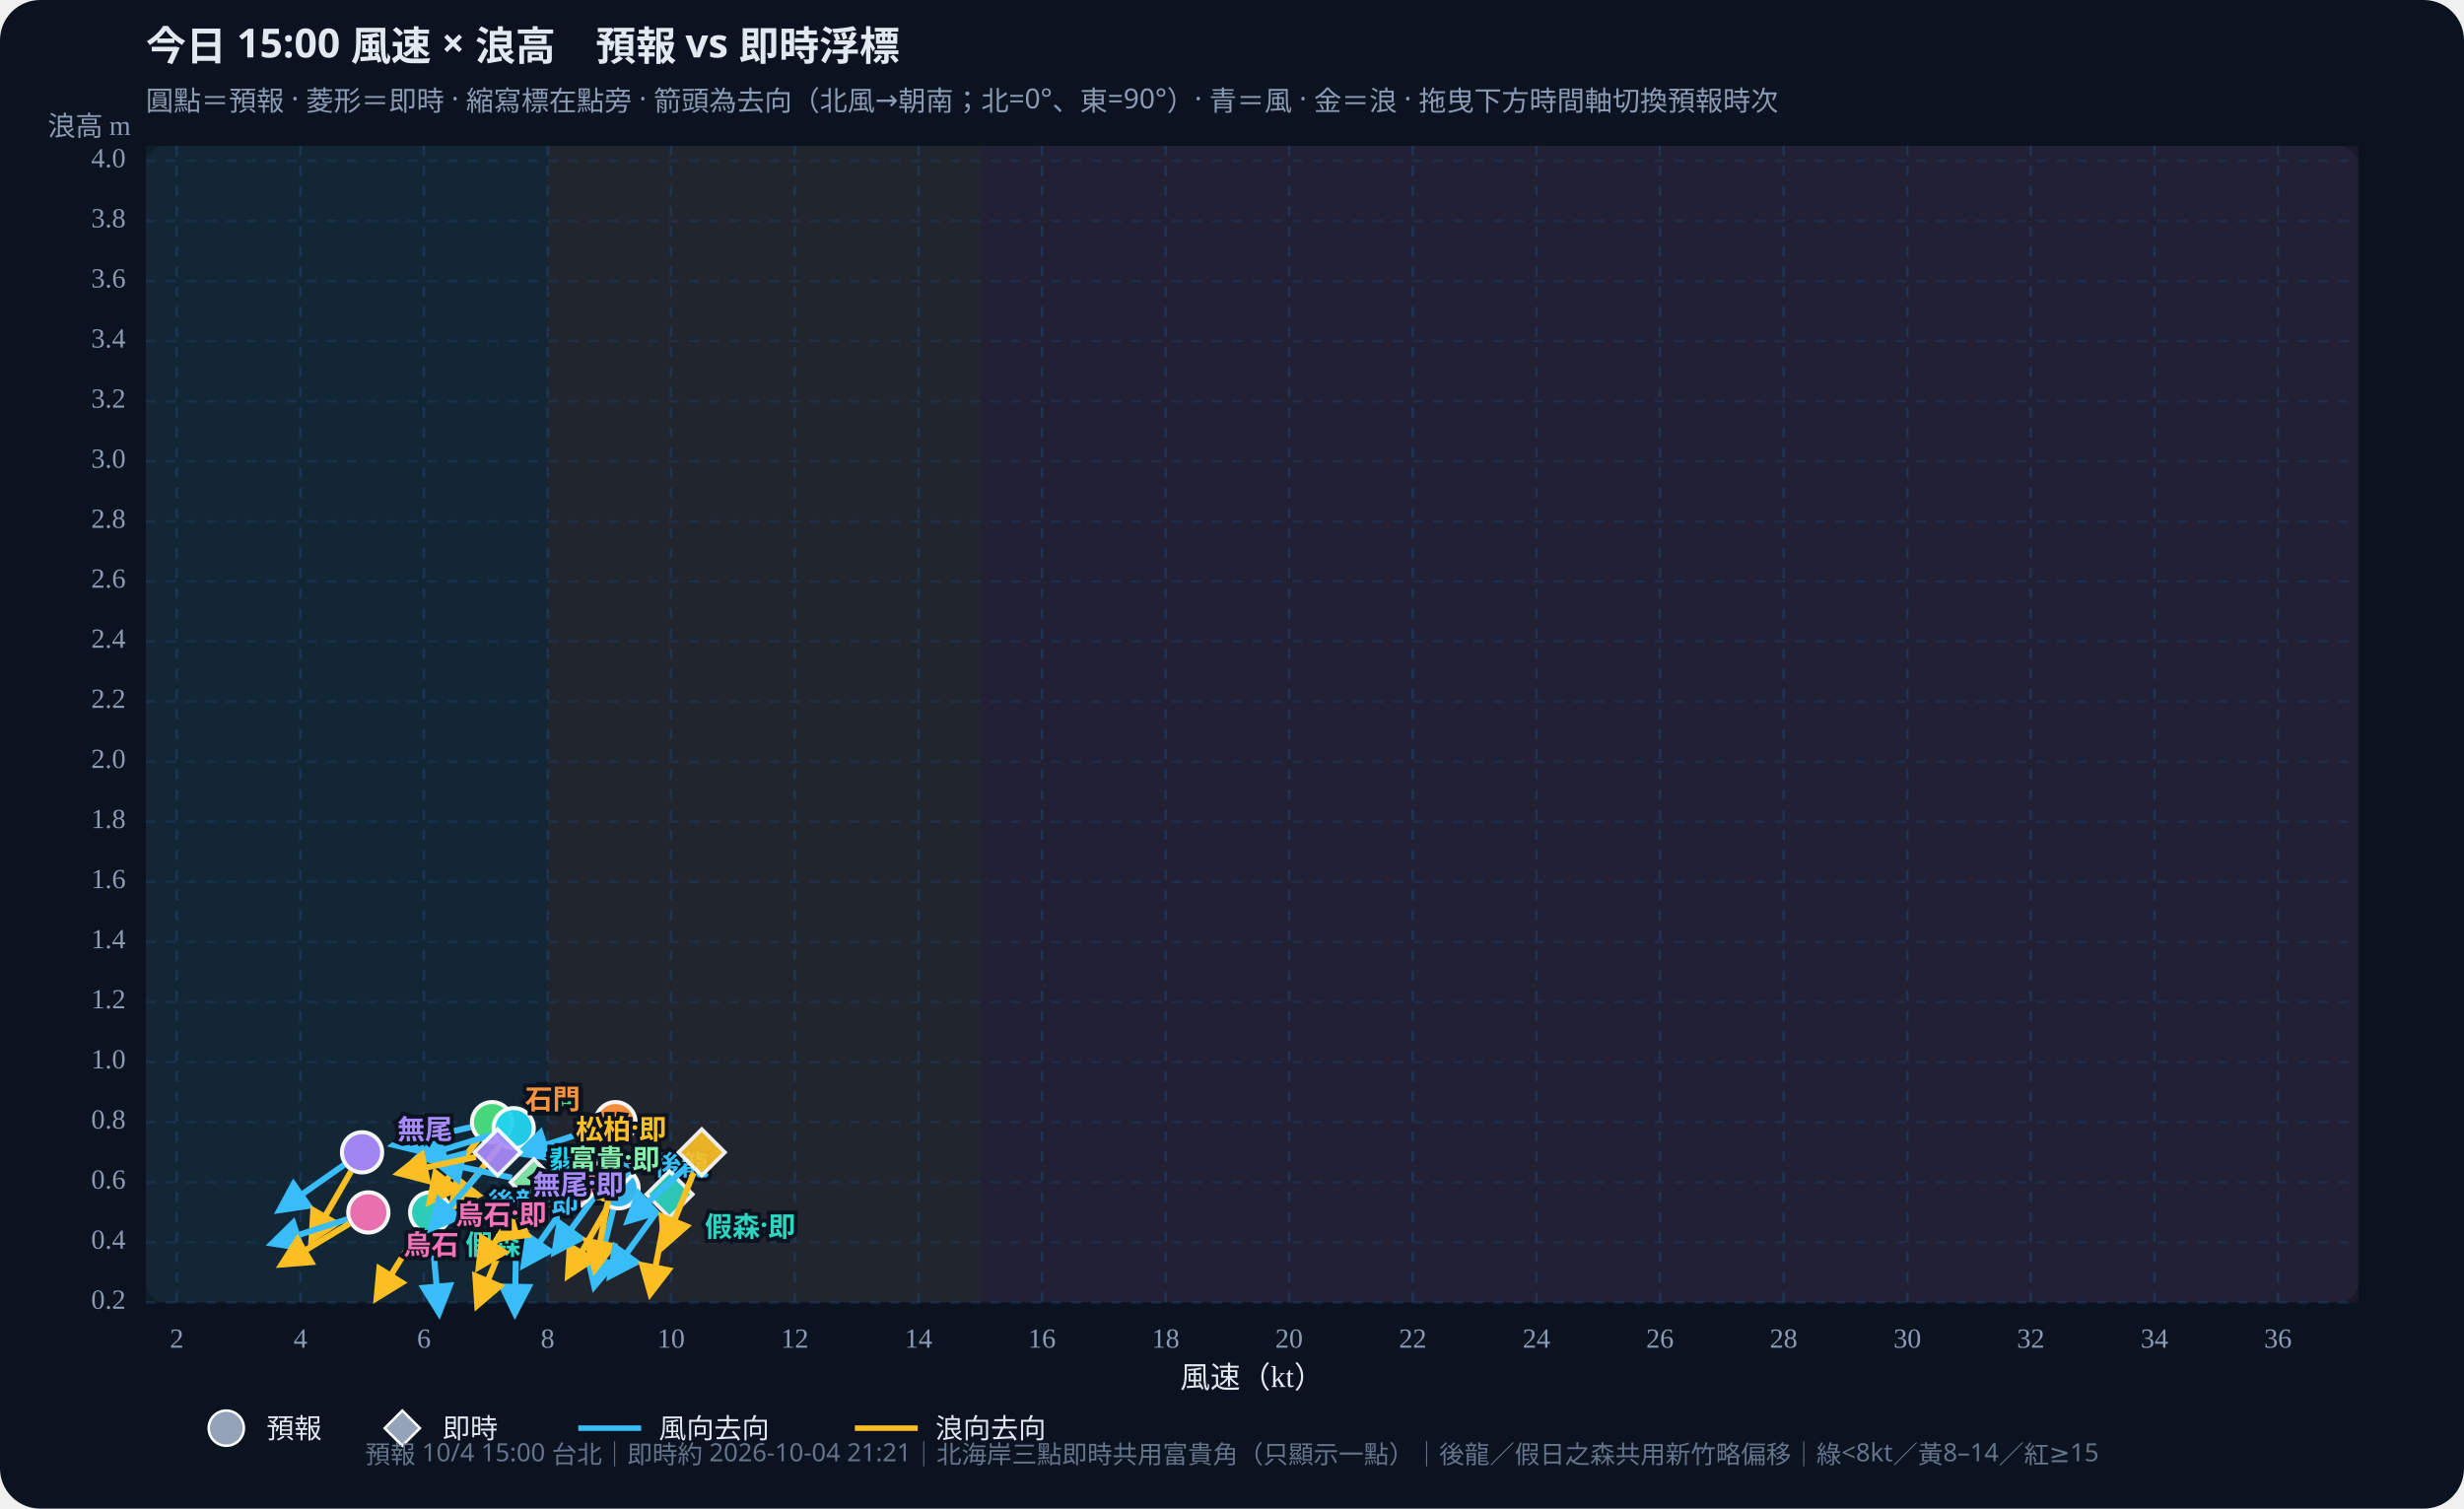
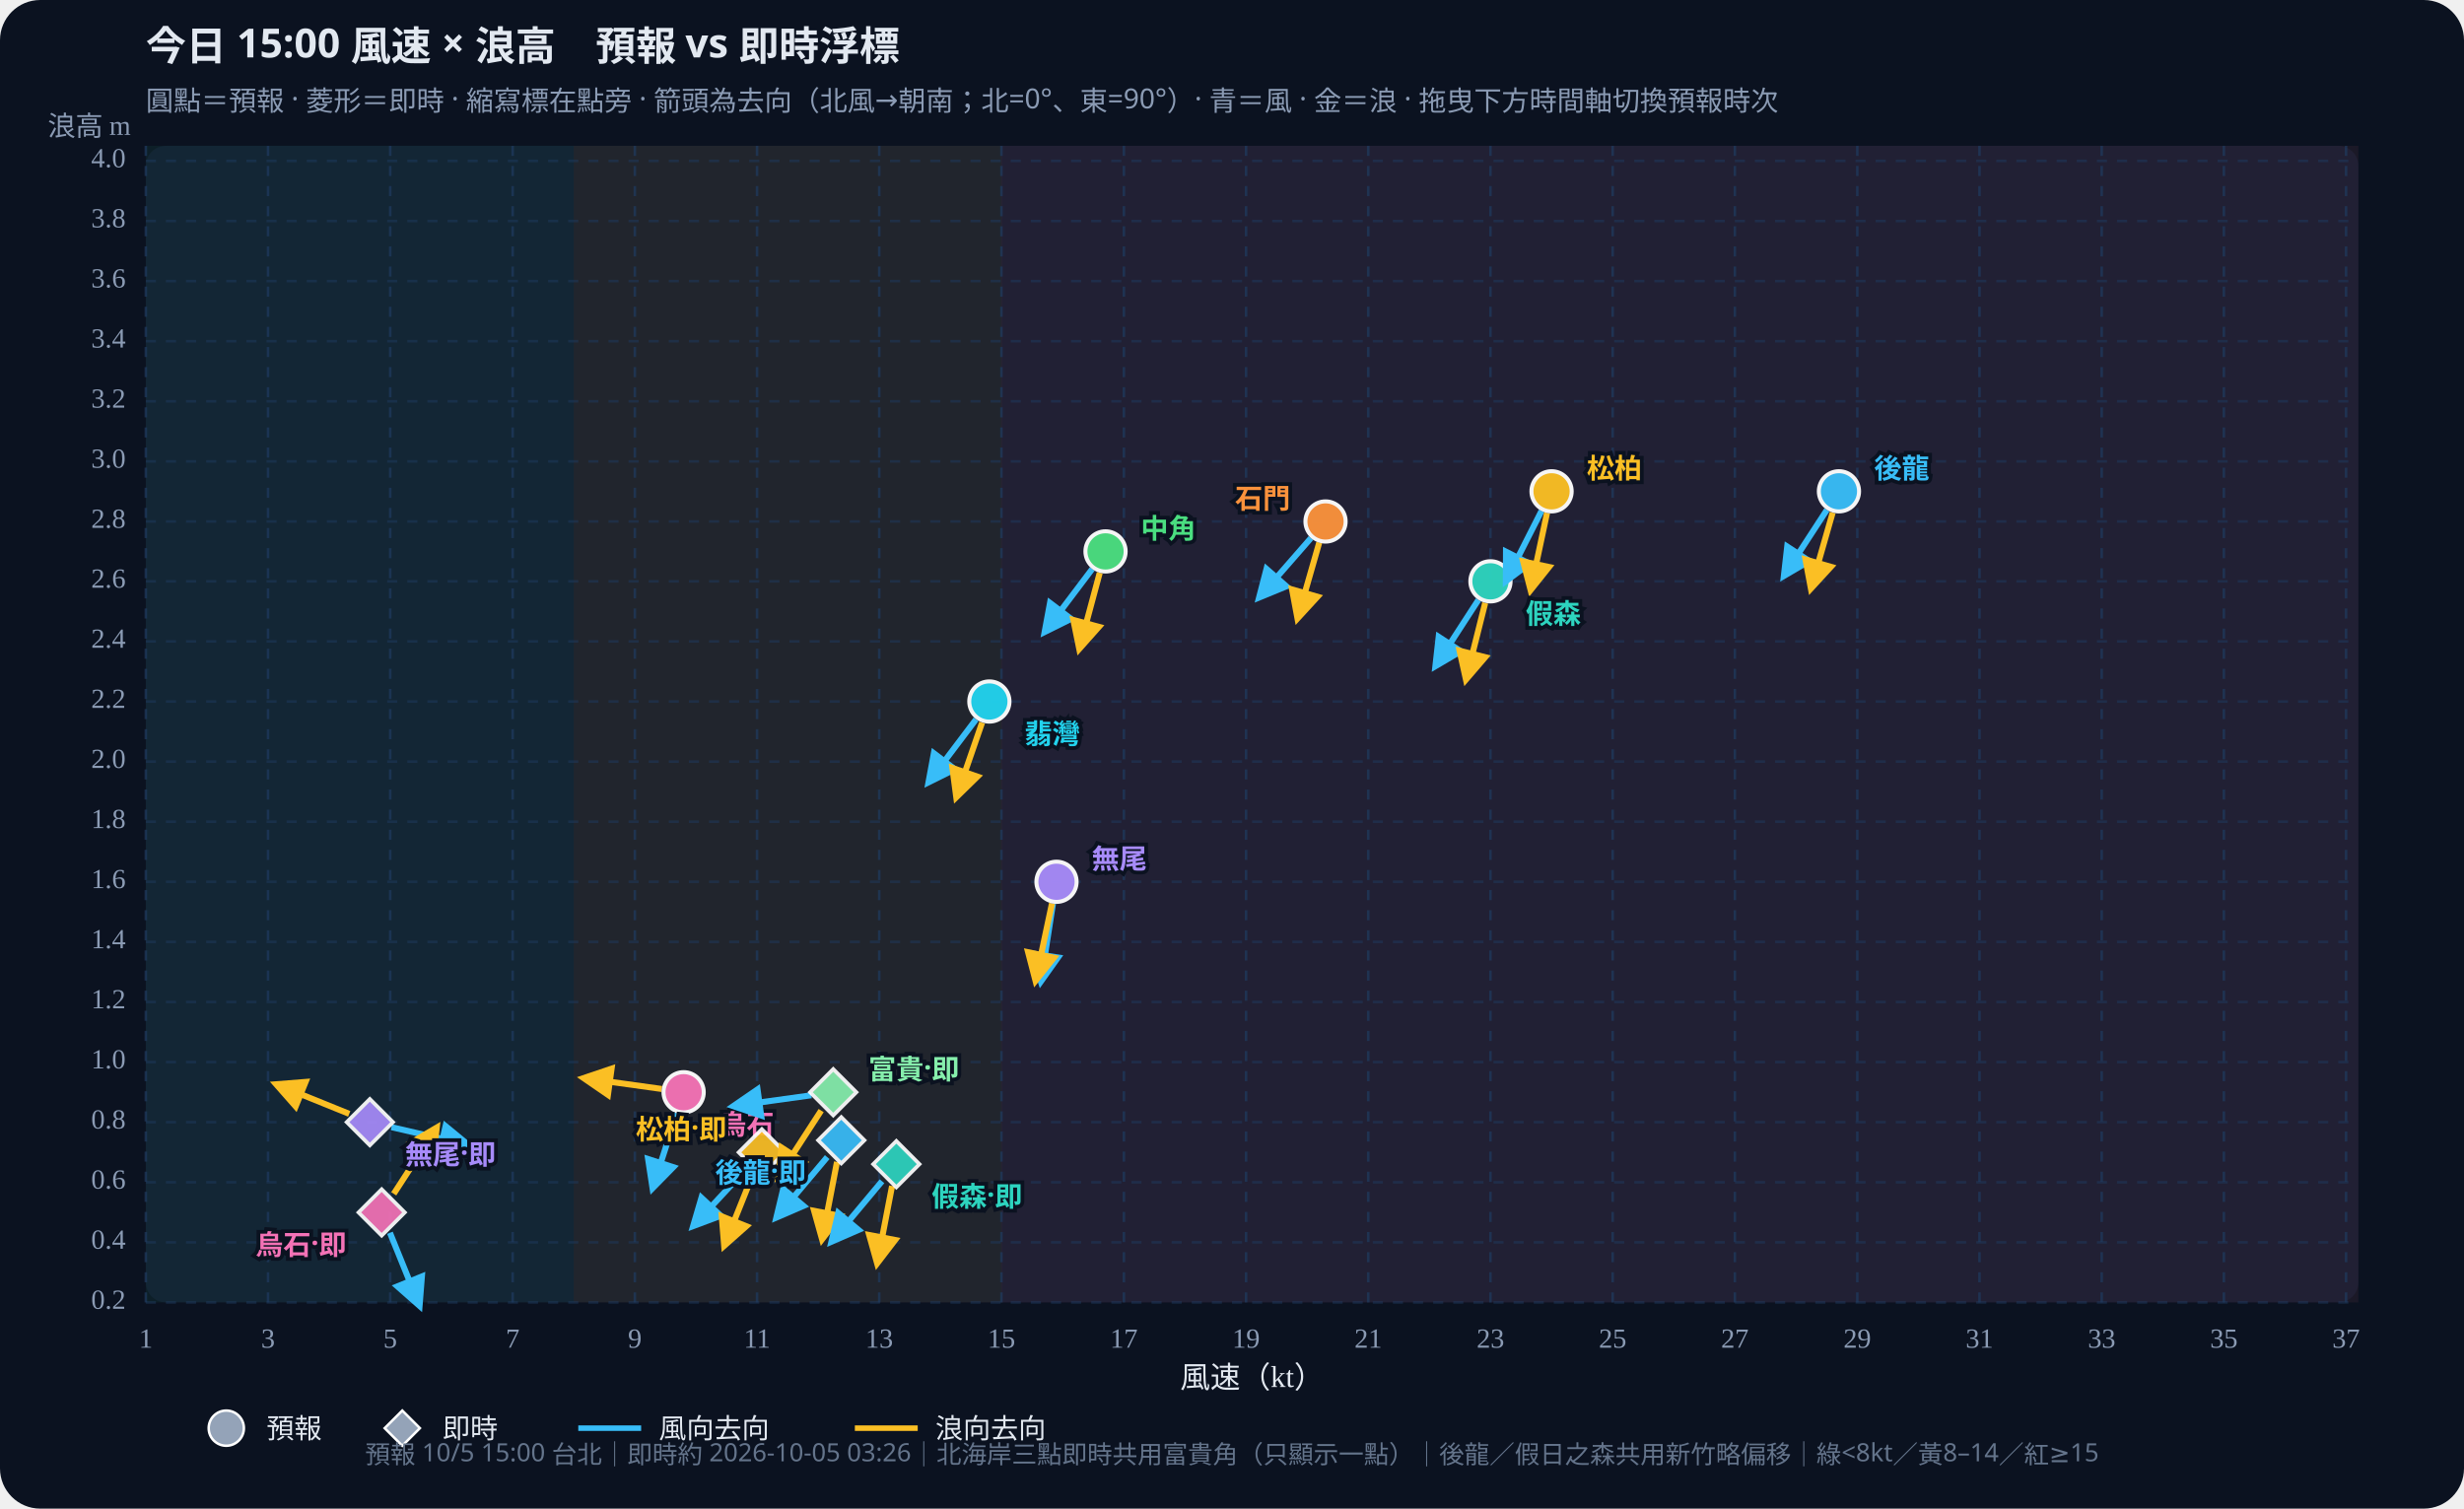
<svg xmlns="http://www.w3.org/2000/svg" id="wws-svg" viewBox="0 0 980 600" role="img" aria-label="風速與浪高散佈圖，可拖曳時間軸切換預報時次" style="width:100%;height:auto;display:block">
  <rect width="980" height="600" fill="#0b1220" rx="16" />
  <rect x="58" y="58" width="880" height="460" fill="#111a2e" rx="8" />
-   <rect x="58.0" y="58" width="159.8" height="460" fill="#34d399" opacity="0.07" />
-   <rect x="217.8" y="58" width="172.1" height="460" fill="#fbbf24" opacity="0.07" />
-   <rect x="389.8" y="58" width="548.2" height="460" fill="#fb7185" opacity="0.07" />
+   <rect x="58.0" y="58" width="170.2" height="460" fill="#34d399" opacity="0.07" />
+   <rect x="228.2" y="58" width="170.2" height="460" fill="#fbbf24" opacity="0.07" />
+   <rect x="398.3" y="58" width="539.7" height="460" fill="#fb7185" opacity="0.07" />
  <defs>
    <marker id="arrow-38bdf8" viewBox="0 0 10 10" refX="8" refY="5" markerWidth="6" markerHeight="6" orient="auto-start-reverse">
      <path d="M0,0 L10,5 L0,10 z" fill="#38bdf8" />
    </marker>
    <marker id="arrow-fbbf24" viewBox="0 0 10 10" refX="8" refY="5" markerWidth="6" markerHeight="6" orient="auto-start-reverse">
      <path d="M0,0 L10,5 L0,10 z" fill="#fbbf24" />
    </marker>
  </defs>
  <text id="wws-title" x="58" y="24" fill="#e2e8f0" font-size="16" font-weight="700" font-family="Noto Sans TC,system-ui,sans-serif">今日 15:00 風速 × 浪高　預報 vs 即時浮標</text>
  <text x="58" y="44" fill="#8b9bb4" font-size="11" font-family="Noto Sans TC,system-ui,sans-serif">圓點＝預報 · 菱形＝即時 · 縮寫標在點旁 · 箭頭為去向（北風→朝南；北=0°、東=90°）· 青＝風 · 金＝浪 · 拖曳下方時間軸切換預報時次</text>
-   <line x1="70.3" y1="58" x2="70.3" y2="518" stroke="#1e3a5f" stroke-dasharray="4 4" opacity="0.7" />
-   <text x="70.3" y="536" text-anchor="middle" fill="#8b9bb4" font-size="11">2</text>
-   <line x1="119.5" y1="58" x2="119.5" y2="518" stroke="#1e3a5f" stroke-dasharray="4 4" opacity="0.7" />
-   <text x="119.5" y="536" text-anchor="middle" fill="#8b9bb4" font-size="11">4</text>
-   <line x1="168.6" y1="58" x2="168.6" y2="518" stroke="#1e3a5f" stroke-dasharray="4 4" opacity="0.7" />
-   <text x="168.6" y="536" text-anchor="middle" fill="#8b9bb4" font-size="11">6</text>
-   <line x1="217.8" y1="58" x2="217.8" y2="518" stroke="#1e3a5f" stroke-dasharray="4 4" opacity="0.7" />
-   <text x="217.8" y="536" text-anchor="middle" fill="#8b9bb4" font-size="11">8</text>
-   <line x1="266.9" y1="58" x2="266.9" y2="518" stroke="#1e3a5f" stroke-dasharray="4 4" opacity="0.7" />
-   <text x="266.9" y="536" text-anchor="middle" fill="#8b9bb4" font-size="11">10</text>
-   <line x1="316.1" y1="58" x2="316.1" y2="518" stroke="#1e3a5f" stroke-dasharray="4 4" opacity="0.7" />
-   <text x="316.1" y="536" text-anchor="middle" fill="#8b9bb4" font-size="11">12</text>
-   <line x1="365.3" y1="58" x2="365.3" y2="518" stroke="#1e3a5f" stroke-dasharray="4 4" opacity="0.7" />
-   <text x="365.3" y="536" text-anchor="middle" fill="#8b9bb4" font-size="11">14</text>
-   <line x1="414.4" y1="58" x2="414.4" y2="518" stroke="#1e3a5f" stroke-dasharray="4 4" opacity="0.7" />
-   <text x="414.4" y="536" text-anchor="middle" fill="#8b9bb4" font-size="11">16</text>
-   <line x1="463.6" y1="58" x2="463.6" y2="518" stroke="#1e3a5f" stroke-dasharray="4 4" opacity="0.7" />
-   <text x="463.6" y="536" text-anchor="middle" fill="#8b9bb4" font-size="11">18</text>
-   <line x1="512.7" y1="58" x2="512.7" y2="518" stroke="#1e3a5f" stroke-dasharray="4 4" opacity="0.7" />
-   <text x="512.7" y="536" text-anchor="middle" fill="#8b9bb4" font-size="11">20</text>
-   <line x1="561.9" y1="58" x2="561.9" y2="518" stroke="#1e3a5f" stroke-dasharray="4 4" opacity="0.7" />
-   <text x="561.9" y="536" text-anchor="middle" fill="#8b9bb4" font-size="11">22</text>
-   <line x1="611.1" y1="58" x2="611.1" y2="518" stroke="#1e3a5f" stroke-dasharray="4 4" opacity="0.7" />
-   <text x="611.1" y="536" text-anchor="middle" fill="#8b9bb4" font-size="11">24</text>
-   <line x1="660.2" y1="58" x2="660.2" y2="518" stroke="#1e3a5f" stroke-dasharray="4 4" opacity="0.7" />
-   <text x="660.2" y="536" text-anchor="middle" fill="#8b9bb4" font-size="11">26</text>
-   <line x1="709.4" y1="58" x2="709.4" y2="518" stroke="#1e3a5f" stroke-dasharray="4 4" opacity="0.7" />
-   <text x="709.4" y="536" text-anchor="middle" fill="#8b9bb4" font-size="11">28</text>
-   <line x1="758.6" y1="58" x2="758.6" y2="518" stroke="#1e3a5f" stroke-dasharray="4 4" opacity="0.7" />
-   <text x="758.6" y="536" text-anchor="middle" fill="#8b9bb4" font-size="11">30</text>
-   <line x1="807.7" y1="58" x2="807.7" y2="518" stroke="#1e3a5f" stroke-dasharray="4 4" opacity="0.7" />
-   <text x="807.7" y="536" text-anchor="middle" fill="#8b9bb4" font-size="11">32</text>
-   <line x1="856.9" y1="58" x2="856.9" y2="518" stroke="#1e3a5f" stroke-dasharray="4 4" opacity="0.7" />
-   <text x="856.9" y="536" text-anchor="middle" fill="#8b9bb4" font-size="11">34</text>
-   <line x1="906.0" y1="58" x2="906.0" y2="518" stroke="#1e3a5f" stroke-dasharray="4 4" opacity="0.7" />
-   <text x="906.0" y="536" text-anchor="middle" fill="#8b9bb4" font-size="11">36</text>
+   <line x1="58.0" y1="58" x2="58.0" y2="518" stroke="#1e3a5f" stroke-dasharray="4 4" opacity="0.7" />
+   <text x="58.0" y="536" text-anchor="middle" fill="#8b9bb4" font-size="11">1</text>
+   <line x1="106.6" y1="58" x2="106.6" y2="518" stroke="#1e3a5f" stroke-dasharray="4 4" opacity="0.7" />
+   <text x="106.6" y="536" text-anchor="middle" fill="#8b9bb4" font-size="11">3</text>
+   <line x1="155.2" y1="58" x2="155.2" y2="518" stroke="#1e3a5f" stroke-dasharray="4 4" opacity="0.7" />
+   <text x="155.2" y="536" text-anchor="middle" fill="#8b9bb4" font-size="11">5</text>
+   <line x1="203.9" y1="58" x2="203.9" y2="518" stroke="#1e3a5f" stroke-dasharray="4 4" opacity="0.7" />
+   <text x="203.9" y="536" text-anchor="middle" fill="#8b9bb4" font-size="11">7</text>
+   <line x1="252.5" y1="58" x2="252.5" y2="518" stroke="#1e3a5f" stroke-dasharray="4 4" opacity="0.7" />
+   <text x="252.5" y="536" text-anchor="middle" fill="#8b9bb4" font-size="11">9</text>
+   <line x1="301.1" y1="58" x2="301.1" y2="518" stroke="#1e3a5f" stroke-dasharray="4 4" opacity="0.7" />
+   <text x="301.1" y="536" text-anchor="middle" fill="#8b9bb4" font-size="11">11</text>
+   <line x1="349.7" y1="58" x2="349.7" y2="518" stroke="#1e3a5f" stroke-dasharray="4 4" opacity="0.7" />
+   <text x="349.7" y="536" text-anchor="middle" fill="#8b9bb4" font-size="11">13</text>
+   <line x1="398.3" y1="58" x2="398.3" y2="518" stroke="#1e3a5f" stroke-dasharray="4 4" opacity="0.7" />
+   <text x="398.3" y="536" text-anchor="middle" fill="#8b9bb4" font-size="11">15</text>
+   <line x1="447.0" y1="58" x2="447.0" y2="518" stroke="#1e3a5f" stroke-dasharray="4 4" opacity="0.7" />
+   <text x="447.0" y="536" text-anchor="middle" fill="#8b9bb4" font-size="11">17</text>
+   <line x1="495.6" y1="58" x2="495.6" y2="518" stroke="#1e3a5f" stroke-dasharray="4 4" opacity="0.7" />
+   <text x="495.6" y="536" text-anchor="middle" fill="#8b9bb4" font-size="11">19</text>
+   <line x1="544.2" y1="58" x2="544.2" y2="518" stroke="#1e3a5f" stroke-dasharray="4 4" opacity="0.7" />
+   <text x="544.2" y="536" text-anchor="middle" fill="#8b9bb4" font-size="11">21</text>
+   <line x1="592.8" y1="58" x2="592.8" y2="518" stroke="#1e3a5f" stroke-dasharray="4 4" opacity="0.7" />
+   <text x="592.8" y="536" text-anchor="middle" fill="#8b9bb4" font-size="11">23</text>
+   <line x1="641.4" y1="58" x2="641.4" y2="518" stroke="#1e3a5f" stroke-dasharray="4 4" opacity="0.7" />
+   <text x="641.4" y="536" text-anchor="middle" fill="#8b9bb4" font-size="11">25</text>
+   <line x1="690.0" y1="58" x2="690.0" y2="518" stroke="#1e3a5f" stroke-dasharray="4 4" opacity="0.7" />
+   <text x="690.0" y="536" text-anchor="middle" fill="#8b9bb4" font-size="11">27</text>
+   <line x1="738.7" y1="58" x2="738.7" y2="518" stroke="#1e3a5f" stroke-dasharray="4 4" opacity="0.7" />
+   <text x="738.7" y="536" text-anchor="middle" fill="#8b9bb4" font-size="11">29</text>
+   <line x1="787.3" y1="58" x2="787.3" y2="518" stroke="#1e3a5f" stroke-dasharray="4 4" opacity="0.7" />
+   <text x="787.3" y="536" text-anchor="middle" fill="#8b9bb4" font-size="11">31</text>
+   <line x1="835.9" y1="58" x2="835.9" y2="518" stroke="#1e3a5f" stroke-dasharray="4 4" opacity="0.7" />
+   <text x="835.9" y="536" text-anchor="middle" fill="#8b9bb4" font-size="11">33</text>
+   <line x1="884.5" y1="58" x2="884.5" y2="518" stroke="#1e3a5f" stroke-dasharray="4 4" opacity="0.7" />
+   <text x="884.5" y="536" text-anchor="middle" fill="#8b9bb4" font-size="11">35</text>
+   <line x1="933.1" y1="58" x2="933.1" y2="518" stroke="#1e3a5f" stroke-dasharray="4 4" opacity="0.7" />
+   <text x="933.1" y="536" text-anchor="middle" fill="#8b9bb4" font-size="11">37</text>
  <line x1="58" y1="518.0" x2="938" y2="518.0" stroke="#1e3a5f" stroke-dasharray="4 4" opacity="0.5" />
  <text x="50" y="518.0" text-anchor="end" dominant-baseline="middle" fill="#8b9bb4" font-size="11">0.2</text>
  <line x1="58" y1="494.1" x2="938" y2="494.1" stroke="#1e3a5f" stroke-dasharray="4 4" opacity="0.5" />
  <text x="50" y="494.1" text-anchor="end" dominant-baseline="middle" fill="#8b9bb4" font-size="11">0.4</text>
  <line x1="58" y1="470.2" x2="938" y2="470.2" stroke="#1e3a5f" stroke-dasharray="4 4" opacity="0.5" />
  <text x="50" y="470.2" text-anchor="end" dominant-baseline="middle" fill="#8b9bb4" font-size="11">0.6</text>
  <line x1="58" y1="446.3" x2="938" y2="446.3" stroke="#1e3a5f" stroke-dasharray="4 4" opacity="0.5" />
  <text x="50" y="446.3" text-anchor="end" dominant-baseline="middle" fill="#8b9bb4" font-size="11">0.8</text>
  <line x1="58" y1="422.4" x2="938" y2="422.4" stroke="#1e3a5f" stroke-dasharray="4 4" opacity="0.5" />
  <text x="50" y="422.4" text-anchor="end" dominant-baseline="middle" fill="#8b9bb4" font-size="11">1.0</text>
  <line x1="58" y1="398.5" x2="938" y2="398.5" stroke="#1e3a5f" stroke-dasharray="4 4" opacity="0.5" />
  <text x="50" y="398.5" text-anchor="end" dominant-baseline="middle" fill="#8b9bb4" font-size="11">1.2</text>
  <line x1="58" y1="374.6" x2="938" y2="374.6" stroke="#1e3a5f" stroke-dasharray="4 4" opacity="0.5" />
  <text x="50" y="374.6" text-anchor="end" dominant-baseline="middle" fill="#8b9bb4" font-size="11">1.4</text>
  <line x1="58" y1="350.7" x2="938" y2="350.7" stroke="#1e3a5f" stroke-dasharray="4 4" opacity="0.5" />
  <text x="50" y="350.7" text-anchor="end" dominant-baseline="middle" fill="#8b9bb4" font-size="11">1.6</text>
  <line x1="58" y1="326.8" x2="938" y2="326.8" stroke="#1e3a5f" stroke-dasharray="4 4" opacity="0.5" />
  <text x="50" y="326.8" text-anchor="end" dominant-baseline="middle" fill="#8b9bb4" font-size="11">1.8</text>
  <line x1="58" y1="302.9" x2="938" y2="302.9" stroke="#1e3a5f" stroke-dasharray="4 4" opacity="0.5" />
  <text x="50" y="302.9" text-anchor="end" dominant-baseline="middle" fill="#8b9bb4" font-size="11">2.0</text>
  <line x1="58" y1="279.0" x2="938" y2="279.0" stroke="#1e3a5f" stroke-dasharray="4 4" opacity="0.5" />
  <text x="50" y="279.0" text-anchor="end" dominant-baseline="middle" fill="#8b9bb4" font-size="11">2.2</text>
  <line x1="58" y1="255.1" x2="938" y2="255.1" stroke="#1e3a5f" stroke-dasharray="4 4" opacity="0.5" />
  <text x="50" y="255.1" text-anchor="end" dominant-baseline="middle" fill="#8b9bb4" font-size="11">2.4</text>
  <line x1="58" y1="231.2" x2="938" y2="231.2" stroke="#1e3a5f" stroke-dasharray="4 4" opacity="0.5" />
  <text x="50" y="231.2" text-anchor="end" dominant-baseline="middle" fill="#8b9bb4" font-size="11">2.6</text>
  <line x1="58" y1="207.4" x2="938" y2="207.4" stroke="#1e3a5f" stroke-dasharray="4 4" opacity="0.5" />
  <text x="50" y="207.4" text-anchor="end" dominant-baseline="middle" fill="#8b9bb4" font-size="11">2.8</text>
  <line x1="58" y1="183.5" x2="938" y2="183.5" stroke="#1e3a5f" stroke-dasharray="4 4" opacity="0.5" />
  <text x="50" y="183.5" text-anchor="end" dominant-baseline="middle" fill="#8b9bb4" font-size="11">3.0</text>
  <line x1="58" y1="159.6" x2="938" y2="159.6" stroke="#1e3a5f" stroke-dasharray="4 4" opacity="0.5" />
  <text x="50" y="159.6" text-anchor="end" dominant-baseline="middle" fill="#8b9bb4" font-size="11">3.2</text>
  <line x1="58" y1="135.7" x2="938" y2="135.7" stroke="#1e3a5f" stroke-dasharray="4 4" opacity="0.5" />
  <text x="50" y="135.7" text-anchor="end" dominant-baseline="middle" fill="#8b9bb4" font-size="11">3.4</text>
  <line x1="58" y1="111.8" x2="938" y2="111.8" stroke="#1e3a5f" stroke-dasharray="4 4" opacity="0.5" />
  <text x="50" y="111.8" text-anchor="end" dominant-baseline="middle" fill="#8b9bb4" font-size="11">3.6</text>
  <line x1="58" y1="87.9" x2="938" y2="87.9" stroke="#1e3a5f" stroke-dasharray="4 4" opacity="0.5" />
  <text x="50" y="87.9" text-anchor="end" dominant-baseline="middle" fill="#8b9bb4" font-size="11">3.8</text>
  <line x1="58" y1="64.0" x2="938" y2="64.0" stroke="#1e3a5f" stroke-dasharray="4 4" opacity="0.5" />
  <text x="50" y="64.0" text-anchor="end" dominant-baseline="middle" fill="#8b9bb4" font-size="11">4.0</text>
  <text x="498" y="552" text-anchor="middle" fill="#e2e8f0" font-size="12">風速（kt）</text>
  <text x="52" y="54" text-anchor="end" fill="#8b9bb4" font-size="11">浪高 m</text>
  <g id="wws-forecast-layer">
-     <line x1="243.9" y1="481.1" x2="236.4" y2="511.4" stroke="#38bdf8" stroke-width="2.4" marker-end="url(#arrow-38bdf8)" />
-     <line x1="241.6" y1="480.2" x2="226.0" y2="507.2" stroke="#fbbf24" stroke-width="2.4" marker-end="url(#arrow-fbbf24)" />
-     <circle cx="246.0" cy="472.6" r="8.0" fill="#38bdf8" stroke="#fff" stroke-width="1.6" opacity="0.95" />
-     <line x1="171.8" y1="490.9" x2="174.6" y2="522.0" stroke="#38bdf8" stroke-width="2.4" marker-end="url(#arrow-38bdf8)" />
-     <line x1="166.4" y1="489.6" x2="149.9" y2="516.1" stroke="#fbbf24" stroke-width="2.4" marker-end="url(#arrow-fbbf24)" />
-     <circle cx="171.1" cy="482.2" r="8.0" fill="#2dd4bf" stroke="#fff" stroke-width="1.6" opacity="0.95" />
-     <line x1="205.3" y1="491.0" x2="204.8" y2="522.1" stroke="#38bdf8" stroke-width="2.4" marker-end="url(#arrow-38bdf8)" />
-     <line x1="202.0" y1="490.3" x2="189.9" y2="519.0" stroke="#fbbf24" stroke-width="2.4" marker-end="url(#arrow-fbbf24)" />
-     <circle cx="205.5" cy="482.2" r="8.0" fill="#fbbf24" stroke="#fff" stroke-width="1.6" opacity="0.95" />
-     <line x1="187.1" y1="448.3" x2="156.7" y2="455.3" stroke="#38bdf8" stroke-width="2.4" marker-end="url(#arrow-38bdf8)" />
-     <line x1="190.2" y1="453.2" x2="171.0" y2="477.8" stroke="#fbbf24" stroke-width="2.4" marker-end="url(#arrow-fbbf24)" />
-     <circle cx="195.7" cy="446.3" r="8.0" fill="#4ade80" stroke="#fff" stroke-width="1.6" opacity="0.95" />
-     <line x1="195.8" y1="451.3" x2="166.0" y2="460.4" stroke="#38bdf8" stroke-width="2.4" marker-end="url(#arrow-38bdf8)" />
-     <line x1="198.8" y1="455.6" x2="179.6" y2="480.2" stroke="#fbbf24" stroke-width="2.4" marker-end="url(#arrow-fbbf24)" />
-     <circle cx="204.3" cy="448.7" r="8.0" fill="#22d3ee" stroke="#fff" stroke-width="1.6" opacity="0.95" />
-     <line x1="236.4" y1="449.0" x2="206.8" y2="458.7" stroke="#38bdf8" stroke-width="2.4" marker-end="url(#arrow-38bdf8)" />
-     <line x1="239.4" y1="453.2" x2="220.2" y2="477.8" stroke="#fbbf24" stroke-width="2.4" marker-end="url(#arrow-fbbf24)" />
-     <circle cx="244.8" cy="446.3" r="8.0" fill="#fb923c" stroke="#fff" stroke-width="1.6" opacity="0.95" />
-     <line x1="136.8" y1="463.3" x2="111.3" y2="481.2" stroke="#38bdf8" stroke-width="2.4" marker-end="url(#arrow-38bdf8)" />
-     <line x1="139.6" y1="465.9" x2="124.0" y2="492.9" stroke="#fbbf24" stroke-width="2.4" marker-end="url(#arrow-fbbf24)" />
-     <circle cx="144.0" cy="458.3" r="8.0" fill="#a78bfa" stroke="#fff" stroke-width="1.6" opacity="0.95" />
-     <line x1="138.1" y1="484.9" x2="108.4" y2="494.5" stroke="#38bdf8" stroke-width="2.4" marker-end="url(#arrow-38bdf8)" />
-     <line x1="138.9" y1="486.7" x2="112.2" y2="502.8" stroke="#fbbf24" stroke-width="2.4" marker-end="url(#arrow-fbbf24)" />
-     <circle cx="146.5" cy="482.2" r="8.0" fill="#f472b6" stroke="#fff" stroke-width="1.6" opacity="0.95" />
-     <text x="260.0" y="462.6" text-anchor="start" dominant-baseline="central" fill="#38bdf8" font-size="11" font-weight="700" font-family="Noto Sans TC,system-ui,sans-serif" stroke="#0b1220" stroke-width="3" paint-order="stroke">後龍</text>
-     <text x="185.1" y="494.2" text-anchor="start" dominant-baseline="central" fill="#2dd4bf" font-size="11" font-weight="700" font-family="Noto Sans TC,system-ui,sans-serif" stroke="#0b1220" stroke-width="3" paint-order="stroke">假森</text>
-     <text x="219.5" y="472.2" text-anchor="start" dominant-baseline="central" fill="#fbbf24" font-size="11" font-weight="700" font-family="Noto Sans TC,system-ui,sans-serif" stroke="#0b1220" stroke-width="3" paint-order="stroke">松柏</text>
-     <text x="209.7" y="436.3" text-anchor="start" dominant-baseline="central" fill="#4ade80" font-size="11" font-weight="700" font-family="Noto Sans TC,system-ui,sans-serif" stroke="#0b1220" stroke-width="3" paint-order="stroke">中角</text>
-     <text x="218.3" y="460.7" text-anchor="start" dominant-baseline="central" fill="#22d3ee" font-size="11" font-weight="700" font-family="Noto Sans TC,system-ui,sans-serif" stroke="#0b1220" stroke-width="3" paint-order="stroke">翡灣</text>
-     <text x="230.8" y="436.3" text-anchor="end" dominant-baseline="central" fill="#fb923c" font-size="11" font-weight="700" font-family="Noto Sans TC,system-ui,sans-serif" stroke="#0b1220" stroke-width="3" paint-order="stroke">石門</text>
-     <text x="158.0" y="448.3" text-anchor="start" dominant-baseline="central" fill="#a78bfa" font-size="11" font-weight="700" font-family="Noto Sans TC,system-ui,sans-serif" stroke="#0b1220" stroke-width="3" paint-order="stroke">無尾</text>
-     <text x="160.5" y="494.2" text-anchor="start" dominant-baseline="central" fill="#f472b6" font-size="11" font-weight="700" font-family="Noto Sans TC,system-ui,sans-serif" stroke="#0b1220" stroke-width="3" paint-order="stroke">烏石</text>
+     <line x1="726.6" y1="202.8" x2="709.6" y2="228.9" stroke="#38bdf8" stroke-width="2.4" marker-end="url(#arrow-38bdf8)" />
+     <line x1="728.9" y1="203.9" x2="720.3" y2="233.9" stroke="#fbbf24" stroke-width="2.4" marker-end="url(#arrow-fbbf24)" />
+     <circle cx="731.4" cy="195.4" r="8.0" fill="#38bdf8" stroke="#fff" stroke-width="1.6" opacity="0.95" />
+     <line x1="588.0" y1="238.6" x2="571.0" y2="264.8" stroke="#38bdf8" stroke-width="2.4" marker-end="url(#arrow-38bdf8)" />
+     <line x1="590.7" y1="239.8" x2="583.1" y2="270.1" stroke="#fbbf24" stroke-width="2.4" marker-end="url(#arrow-fbbf24)" />
+     <circle cx="592.8" cy="231.2" r="8.0" fill="#2dd4bf" stroke="#fff" stroke-width="1.6" opacity="0.95" />
+     <line x1="613.1" y1="203.2" x2="599.0" y2="231.0" stroke="#38bdf8" stroke-width="2.4" marker-end="url(#arrow-38bdf8)" />
+     <line x1="615.3" y1="204.0" x2="608.8" y2="234.5" stroke="#fbbf24" stroke-width="2.4" marker-end="url(#arrow-fbbf24)" />
+     <circle cx="617.1" cy="195.4" r="8.0" fill="#fbbf24" stroke="#fff" stroke-width="1.6" opacity="0.95" />
+     <line x1="434.4" y1="226.3" x2="415.6" y2="251.2" stroke="#38bdf8" stroke-width="2.4" marker-end="url(#arrow-38bdf8)" />
+     <line x1="437.4" y1="227.8" x2="429.3" y2="257.9" stroke="#fbbf24" stroke-width="2.4" marker-end="url(#arrow-fbbf24)" />
+     <circle cx="439.7" cy="219.3" r="8.0" fill="#4ade80" stroke="#fff" stroke-width="1.6" opacity="0.95" />
+     <line x1="388.2" y1="286.1" x2="369.4" y2="311.0" stroke="#38bdf8" stroke-width="2.4" marker-end="url(#arrow-38bdf8)" />
+     <line x1="390.6" y1="287.4" x2="380.4" y2="316.9" stroke="#fbbf24" stroke-width="2.4" marker-end="url(#arrow-fbbf24)" />
+     <circle cx="393.5" cy="279.0" r="8.0" fill="#22d3ee" stroke="#fff" stroke-width="1.6" opacity="0.95" />
+     <line x1="521.4" y1="214.0" x2="500.9" y2="237.5" stroke="#38bdf8" stroke-width="2.4" marker-end="url(#arrow-38bdf8)" />
+     <line x1="524.7" y1="215.8" x2="516.1" y2="245.8" stroke="#fbbf24" stroke-width="2.4" marker-end="url(#arrow-fbbf24)" />
+     <circle cx="527.2" cy="207.4" r="8.0" fill="#fb923c" stroke="#fff" stroke-width="1.6" opacity="0.95" />
+     <line x1="418.8" y1="359.4" x2="414.0" y2="390.2" stroke="#38bdf8" stroke-width="2.4" marker-end="url(#arrow-38bdf8)" />
+     <line x1="418.4" y1="359.3" x2="411.9" y2="389.9" stroke="#fbbf24" stroke-width="2.4" marker-end="url(#arrow-fbbf24)" />
+     <circle cx="420.2" cy="350.7" r="8.0" fill="#a78bfa" stroke="#fff" stroke-width="1.6" opacity="0.95" />
+     <line x1="269.2" y1="442.7" x2="259.6" y2="472.4" stroke="#38bdf8" stroke-width="2.4" marker-end="url(#arrow-38bdf8)" />
+     <line x1="263.2" y1="433.1" x2="232.3" y2="428.8" stroke="#fbbf24" stroke-width="2.4" marker-end="url(#arrow-fbbf24)" />
+     <circle cx="271.9" cy="434.4" r="8.0" fill="#f472b6" stroke="#fff" stroke-width="1.6" opacity="0.95" />
+     <text x="745.4" y="185.4" text-anchor="start" dominant-baseline="central" fill="#38bdf8" font-size="11" font-weight="700" font-family="Noto Sans TC,system-ui,sans-serif" stroke="#0b1220" stroke-width="3" paint-order="stroke">後龍</text>
+     <text x="606.8" y="243.2" text-anchor="start" dominant-baseline="central" fill="#2dd4bf" font-size="11" font-weight="700" font-family="Noto Sans TC,system-ui,sans-serif" stroke="#0b1220" stroke-width="3" paint-order="stroke">假森</text>
+     <text x="631.1" y="185.4" text-anchor="start" dominant-baseline="central" fill="#fbbf24" font-size="11" font-weight="700" font-family="Noto Sans TC,system-ui,sans-serif" stroke="#0b1220" stroke-width="3" paint-order="stroke">松柏</text>
+     <text x="453.7" y="209.3" text-anchor="start" dominant-baseline="central" fill="#4ade80" font-size="11" font-weight="700" font-family="Noto Sans TC,system-ui,sans-serif" stroke="#0b1220" stroke-width="3" paint-order="stroke">中角</text>
+     <text x="407.5" y="291.0" text-anchor="start" dominant-baseline="central" fill="#22d3ee" font-size="11" font-weight="700" font-family="Noto Sans TC,system-ui,sans-serif" stroke="#0b1220" stroke-width="3" paint-order="stroke">翡灣</text>
+     <text x="513.2" y="197.4" text-anchor="end" dominant-baseline="central" fill="#fb923c" font-size="11" font-weight="700" font-family="Noto Sans TC,system-ui,sans-serif" stroke="#0b1220" stroke-width="3" paint-order="stroke">石門</text>
+     <text x="434.2" y="340.7" text-anchor="start" dominant-baseline="central" fill="#a78bfa" font-size="11" font-weight="700" font-family="Noto Sans TC,system-ui,sans-serif" stroke="#0b1220" stroke-width="3" paint-order="stroke">無尾</text>
+     <text x="285.9" y="446.4" text-anchor="start" dominant-baseline="central" fill="#f472b6" font-size="11" font-weight="700" font-family="Noto Sans TC,system-ui,sans-serif" stroke="#0b1220" stroke-width="3" paint-order="stroke">烏石</text>
  </g>
  <g id="wws-live-layer">
-     <line x1="239.0" y1="472.5" x2="220.7" y2="497.8" stroke="#38bdf8" stroke-width="2.4" marker-end="url(#arrow-38bdf8)" />
-     <line x1="242.5" y1="474.1" x2="236.6" y2="504.7" stroke="#fbbf24" stroke-width="2.4" marker-end="url(#arrow-fbbf24)" />
-     <polygon points="244.2,456.2 253.4,465.4 244.2,474.6 235.0,465.4" fill="#38bdf8" stroke="#fff" stroke-width="1.5" opacity="0.92" />
-     <line x1="261.1" y1="482.1" x2="242.8" y2="507.3" stroke="#38bdf8" stroke-width="2.4" marker-end="url(#arrow-38bdf8)" />
-     <line x1="264.6" y1="483.6" x2="258.7" y2="514.3" stroke="#fbbf24" stroke-width="2.4" marker-end="url(#arrow-fbbf24)" />
-     <polygon points="266.3,465.8 275.5,475.0 266.3,484.2 257.1,475.0" fill="#2dd4bf" stroke="#fff" stroke-width="1.5" opacity="0.92" />
-     <line x1="272.7" y1="464.3" x2="249.9" y2="485.5" stroke="#38bdf8" stroke-width="2.4" marker-end="url(#arrow-38bdf8)" />
-     <line x1="275.9" y1="466.4" x2="264.2" y2="495.3" stroke="#fbbf24" stroke-width="2.4" marker-end="url(#arrow-fbbf24)" />
-     <polygon points="279.1,449.1 288.3,458.3 279.1,467.5 269.9,458.3" fill="#fbbf24" stroke="#fff" stroke-width="1.5" opacity="0.92" />
-     <line x1="203.6" y1="468.4" x2="173.1" y2="461.9" stroke="#38bdf8" stroke-width="2.4" marker-end="url(#arrow-38bdf8)" />
-     <line x1="207.5" y1="477.6" x2="190.5" y2="503.8" stroke="#fbbf24" stroke-width="2.4" marker-end="url(#arrow-fbbf24)" />
-     <polygon points="212.3,461.0 221.5,470.2 212.3,479.4 203.1,470.2" fill="#86efac" stroke="#fff" stroke-width="1.5" opacity="0.92" />
-     <line x1="192.1" y1="464.9" x2="171.7" y2="488.4" stroke="#38bdf8" stroke-width="2.4" marker-end="url(#arrow-38bdf8)" />
-     <line x1="189.3" y1="460.1" x2="158.8" y2="466.6" stroke="#fbbf24" stroke-width="2.4" marker-end="url(#arrow-fbbf24)" />
-     <polygon points="197.9,449.1 207.1,458.3 197.9,467.5 188.7,458.3" fill="#a78bfa" stroke="#fff" stroke-width="1.5" opacity="0.92" />
-     <line x1="226.3" y1="477.4" x2="208.4" y2="503.0" stroke="#38bdf8" stroke-width="2.4" marker-end="url(#arrow-38bdf8)" />
-     <line x1="224.1" y1="475.1" x2="198.2" y2="492.6" stroke="#fbbf24" stroke-width="2.4" marker-end="url(#arrow-fbbf24)" />
-     <polygon points="231.4,461.0 240.6,470.2 231.4,479.4 222.2,470.2" fill="#f472b6" stroke="#fff" stroke-width="1.5" opacity="0.92" />
-     <text x="230.2" y="477.4" text-anchor="end" dominant-baseline="central" fill="#38bdf8" font-size="11" font-weight="700" font-family="Noto Sans TC,system-ui,sans-serif" stroke="#0b1220" stroke-width="3" paint-order="stroke">後龍·即</text>
-     <text x="280.3" y="487.0" text-anchor="start" dominant-baseline="central" fill="#2dd4bf" font-size="11" font-weight="700" font-family="Noto Sans TC,system-ui,sans-serif" stroke="#0b1220" stroke-width="3" paint-order="stroke">假森·即</text>
-     <text x="265.1" y="448.3" text-anchor="end" dominant-baseline="central" fill="#fbbf24" font-size="11" font-weight="700" font-family="Noto Sans TC,system-ui,sans-serif" stroke="#0b1220" stroke-width="3" paint-order="stroke">松柏·即</text>
-     <text x="226.3" y="460.2" text-anchor="start" dominant-baseline="central" fill="#86efac" font-size="11" font-weight="700" font-family="Noto Sans TC,system-ui,sans-serif" stroke="#0b1220" stroke-width="3" paint-order="stroke">富貴·即</text>
-     <text x="211.9" y="470.3" text-anchor="start" dominant-baseline="central" fill="#a78bfa" font-size="11" font-weight="700" font-family="Noto Sans TC,system-ui,sans-serif" stroke="#0b1220" stroke-width="3" paint-order="stroke">無尾·即</text>
-     <text x="217.4" y="482.2" text-anchor="end" dominant-baseline="central" fill="#f472b6" font-size="11" font-weight="700" font-family="Noto Sans TC,system-ui,sans-serif" stroke="#0b1220" stroke-width="3" paint-order="stroke">烏石·即</text>
+     <line x1="329.0" y1="460.2" x2="308.9" y2="484.1" stroke="#38bdf8" stroke-width="2.4" marker-end="url(#arrow-38bdf8)" />
+     <line x1="332.9" y1="462.1" x2="327.0" y2="492.7" stroke="#fbbf24" stroke-width="2.4" marker-end="url(#arrow-fbbf24)" />
+     <polygon points="334.6,444.3 343.8,453.5 334.6,462.7 325.4,453.5" fill="#38bdf8" stroke="#fff" stroke-width="1.5" opacity="0.92" />
+     <line x1="350.8" y1="469.8" x2="330.8" y2="493.7" stroke="#38bdf8" stroke-width="2.4" marker-end="url(#arrow-38bdf8)" />
+     <line x1="354.8" y1="471.7" x2="348.9" y2="502.3" stroke="#fbbf24" stroke-width="2.4" marker-end="url(#arrow-fbbf24)" />
+     <polygon points="356.5,453.8 365.7,463.0 356.5,472.2 347.3,463.0" fill="#2dd4bf" stroke="#fff" stroke-width="1.5" opacity="0.92" />
+     <line x1="297.0" y1="464.7" x2="275.8" y2="487.5" stroke="#38bdf8" stroke-width="2.4" marker-end="url(#arrow-38bdf8)" />
+     <line x1="299.7" y1="466.4" x2="288.1" y2="495.3" stroke="#fbbf24" stroke-width="2.4" marker-end="url(#arrow-fbbf24)" />
+     <polygon points="303.0,449.1 312.2,458.3 303.0,467.5 293.8,458.3" fill="#fbbf24" stroke="#fff" stroke-width="1.5" opacity="0.92" />
+     <line x1="322.7" y1="435.6" x2="291.8" y2="439.9" stroke="#38bdf8" stroke-width="2.4" marker-end="url(#arrow-38bdf8)" />
+     <line x1="326.6" y1="441.7" x2="309.6" y2="467.9" stroke="#fbbf24" stroke-width="2.4" marker-end="url(#arrow-fbbf24)" />
+     <polygon points="331.4,425.2 340.6,434.4 331.4,443.6 322.2,434.4" fill="#86efac" stroke="#fff" stroke-width="1.5" opacity="0.92" />
+     <line x1="155.7" y1="448.3" x2="186.1" y2="455.3" stroke="#38bdf8" stroke-width="2.4" marker-end="url(#arrow-38bdf8)" />
+     <line x1="138.9" y1="443.0" x2="110.0" y2="431.3" stroke="#fbbf24" stroke-width="2.4" marker-end="url(#arrow-fbbf24)" />
+     <polygon points="147.1,437.1 156.3,446.3 147.1,455.5 137.9,446.3" fill="#a78bfa" stroke="#fff" stroke-width="1.5" opacity="0.92" />
+     <line x1="155.1" y1="490.3" x2="166.8" y2="519.2" stroke="#38bdf8" stroke-width="2.4" marker-end="url(#arrow-38bdf8)" />
+     <line x1="156.6" y1="474.8" x2="173.6" y2="448.6" stroke="#fbbf24" stroke-width="2.4" marker-end="url(#arrow-fbbf24)" />
+     <polygon points="151.8,473.0 161.0,482.2 151.8,491.4 142.6,482.2" fill="#f472b6" stroke="#fff" stroke-width="1.5" opacity="0.92" />
+     <text x="320.6" y="465.5" text-anchor="end" dominant-baseline="central" fill="#38bdf8" font-size="11" font-weight="700" font-family="Noto Sans TC,system-ui,sans-serif" stroke="#0b1220" stroke-width="3" paint-order="stroke">後龍·即</text>
+     <text x="370.5" y="475.0" text-anchor="start" dominant-baseline="central" fill="#2dd4bf" font-size="11" font-weight="700" font-family="Noto Sans TC,system-ui,sans-serif" stroke="#0b1220" stroke-width="3" paint-order="stroke">假森·即</text>
+     <text x="289.0" y="448.3" text-anchor="end" dominant-baseline="central" fill="#fbbf24" font-size="11" font-weight="700" font-family="Noto Sans TC,system-ui,sans-serif" stroke="#0b1220" stroke-width="3" paint-order="stroke">松柏·即</text>
+     <text x="345.4" y="424.4" text-anchor="start" dominant-baseline="central" fill="#86efac" font-size="11" font-weight="700" font-family="Noto Sans TC,system-ui,sans-serif" stroke="#0b1220" stroke-width="3" paint-order="stroke">富貴·即</text>
+     <text x="161.1" y="458.3" text-anchor="start" dominant-baseline="central" fill="#a78bfa" font-size="11" font-weight="700" font-family="Noto Sans TC,system-ui,sans-serif" stroke="#0b1220" stroke-width="3" paint-order="stroke">無尾·即</text>
+     <text x="137.8" y="494.2" text-anchor="end" dominant-baseline="central" fill="#f472b6" font-size="11" font-weight="700" font-family="Noto Sans TC,system-ui,sans-serif" stroke="#0b1220" stroke-width="3" paint-order="stroke">烏石·即</text>
  </g>
  <circle cx="90" cy="568" r="7" fill="#94a3b8" stroke="#fff" />
  <text x="106" y="572" fill="#e2e8f0" font-size="11" font-family="Noto Sans TC,system-ui,sans-serif">預報</text>
  <polygon points="160,561 167,568 160,575 153,568" fill="#94a3b8" stroke="#fff" />
  <text x="176" y="572" fill="#e2e8f0" font-size="11" font-family="Noto Sans TC,system-ui,sans-serif">即時</text>
  <line x1="230" y1="568" x2="255" y2="568" stroke="#38bdf8" stroke-width="2.2" />
  <text x="262" y="572" fill="#e2e8f0" font-size="11" font-family="Noto Sans TC,system-ui,sans-serif">風向去向</text>
  <line x1="340" y1="568" x2="365" y2="568" stroke="#fbbf24" stroke-width="2.2" />
  <text x="372" y="572" fill="#e2e8f0" font-size="11" font-family="Noto Sans TC,system-ui,sans-serif">浪向去向</text>
-   <text id="wws-foot" x="490" y="582" text-anchor="middle" fill="#64748b" font-size="10" font-family="Noto Sans TC,system-ui,sans-serif">預報 10/4 15:00 台北｜即時約 2026-10-04 21:21｜北海岸三點即時共用富貴角（只顯示一點）｜後龍／假日之森共用新竹略偏移｜綠&lt;8kt／黃8–14／紅≥15</text>
+   <text id="wws-foot" x="490" y="582" text-anchor="middle" fill="#64748b" font-size="10" font-family="Noto Sans TC,system-ui,sans-serif">預報 10/5 15:00 台北｜即時約 2026-10-05 03:26｜北海岸三點即時共用富貴角（只顯示一點）｜後龍／假日之森共用新竹略偏移｜綠&lt;8kt／黃8–14／紅≥15</text>
</svg>
